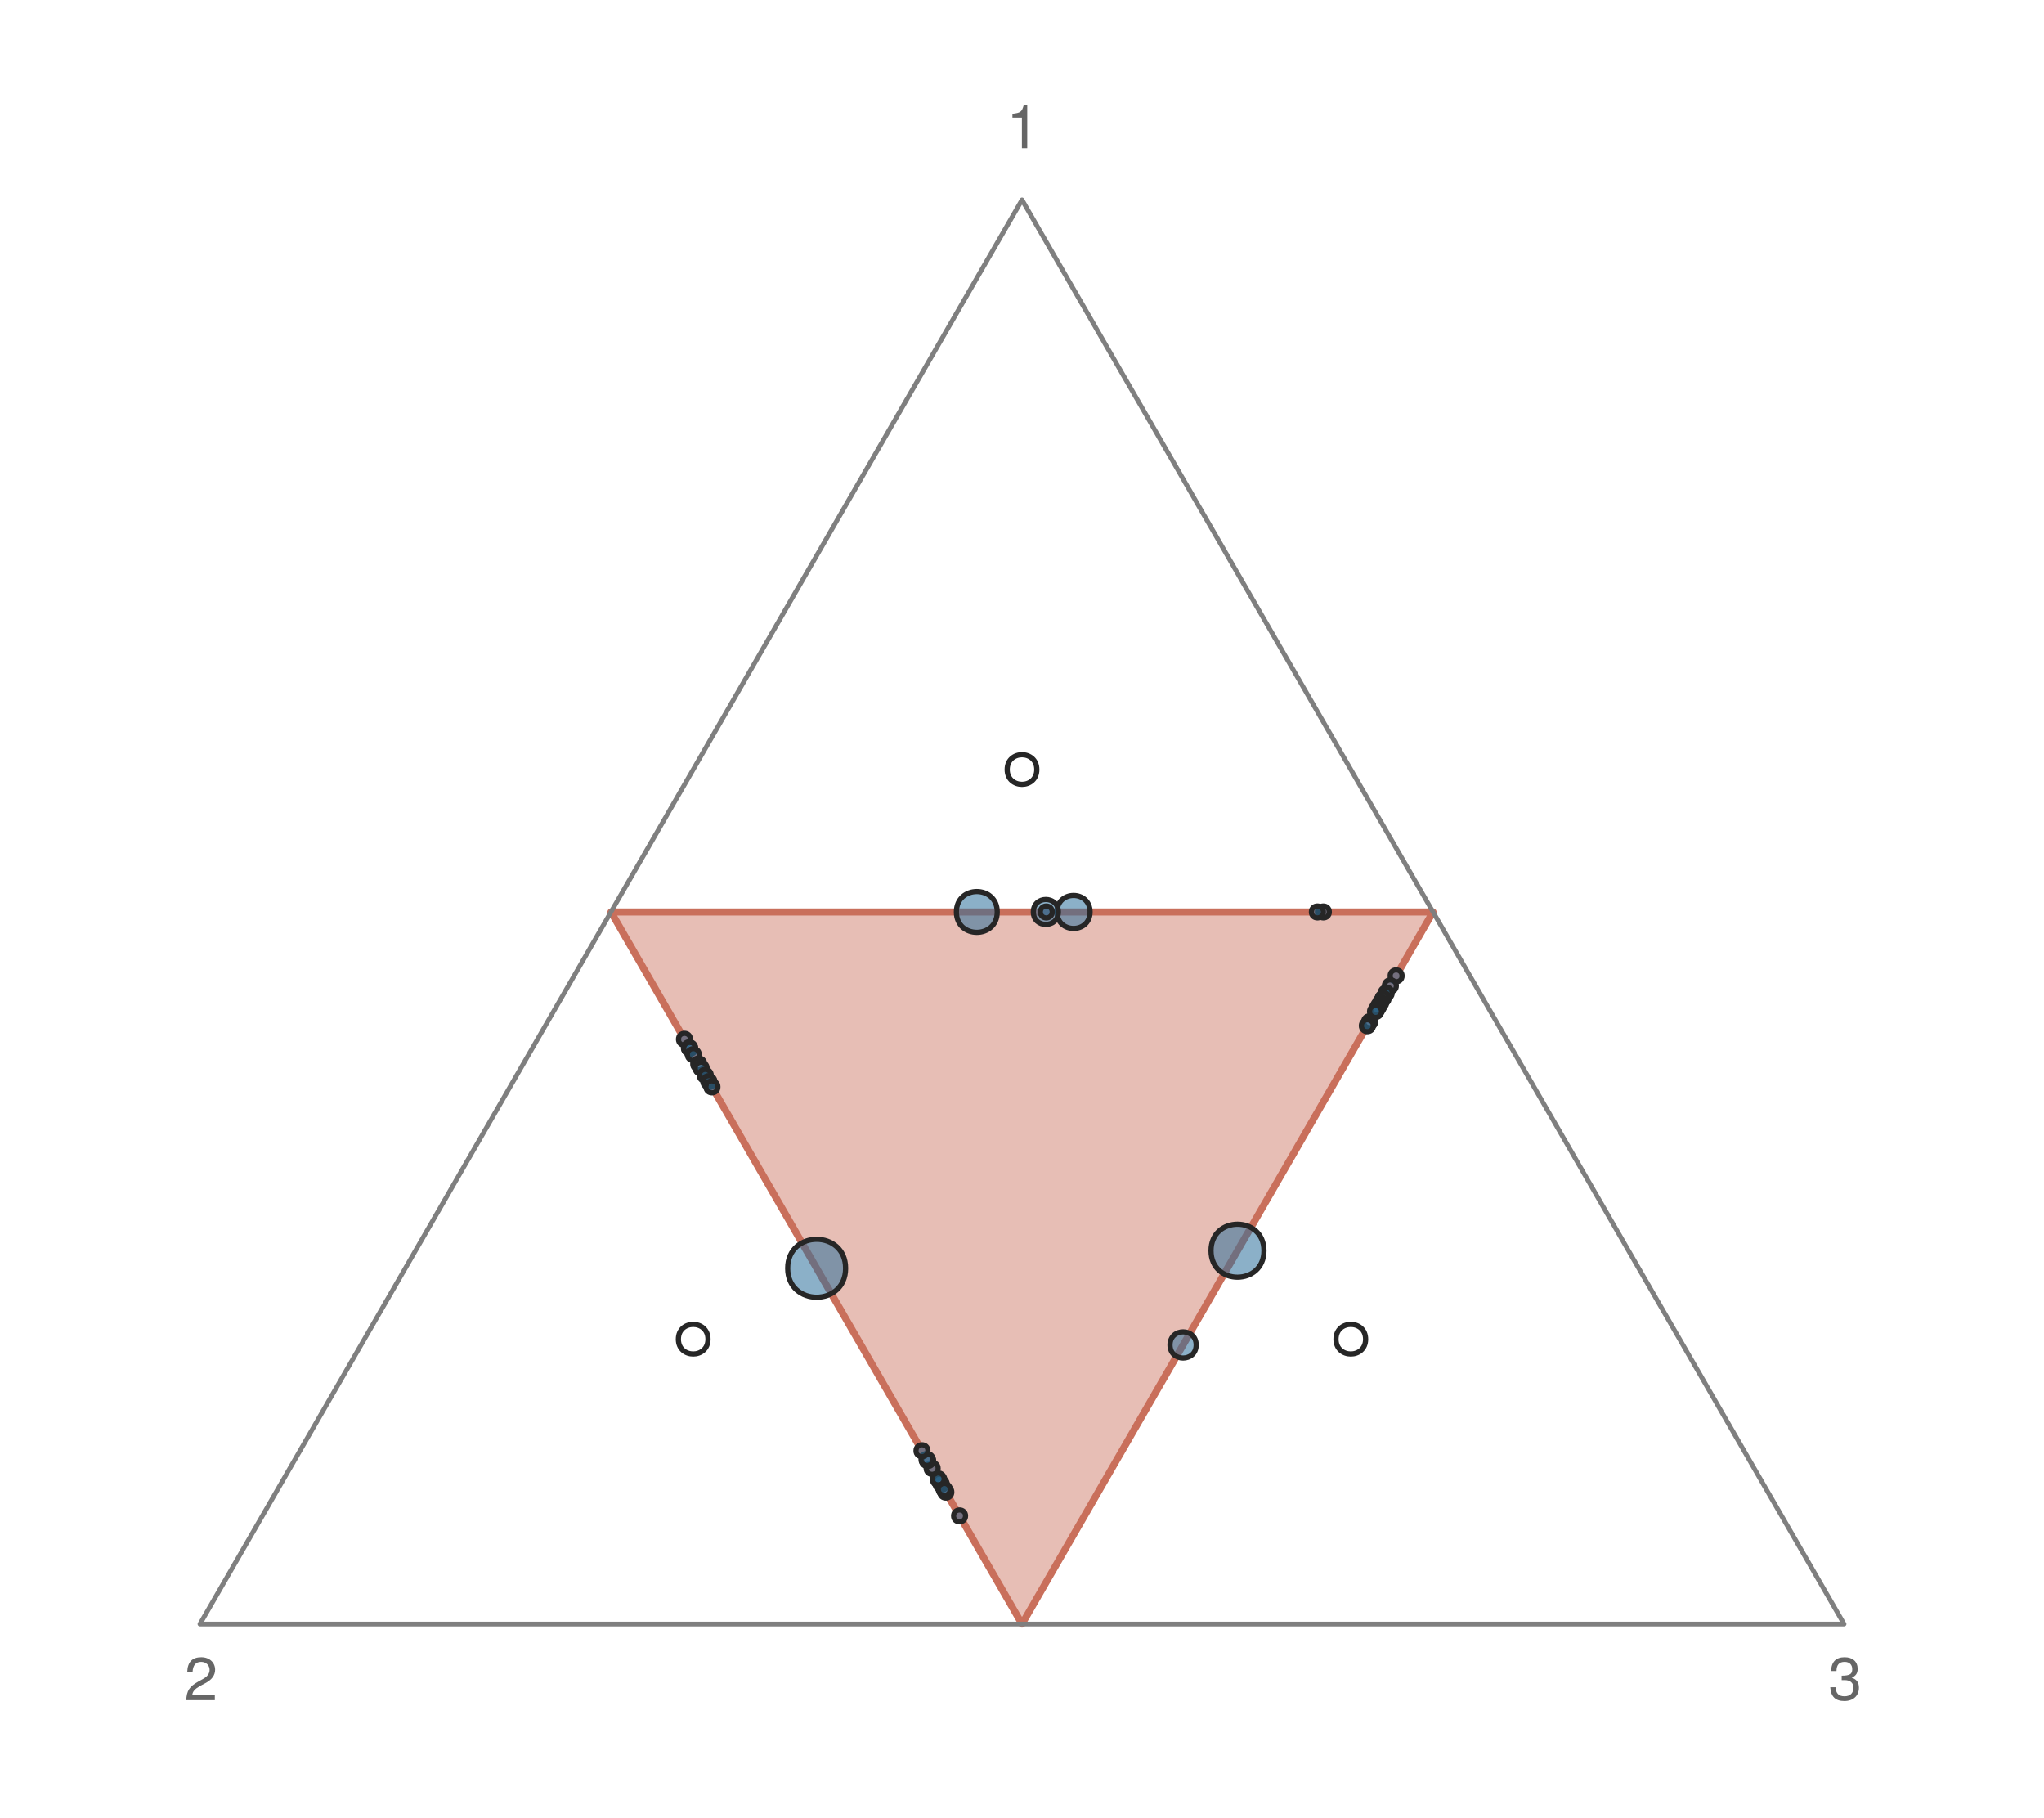
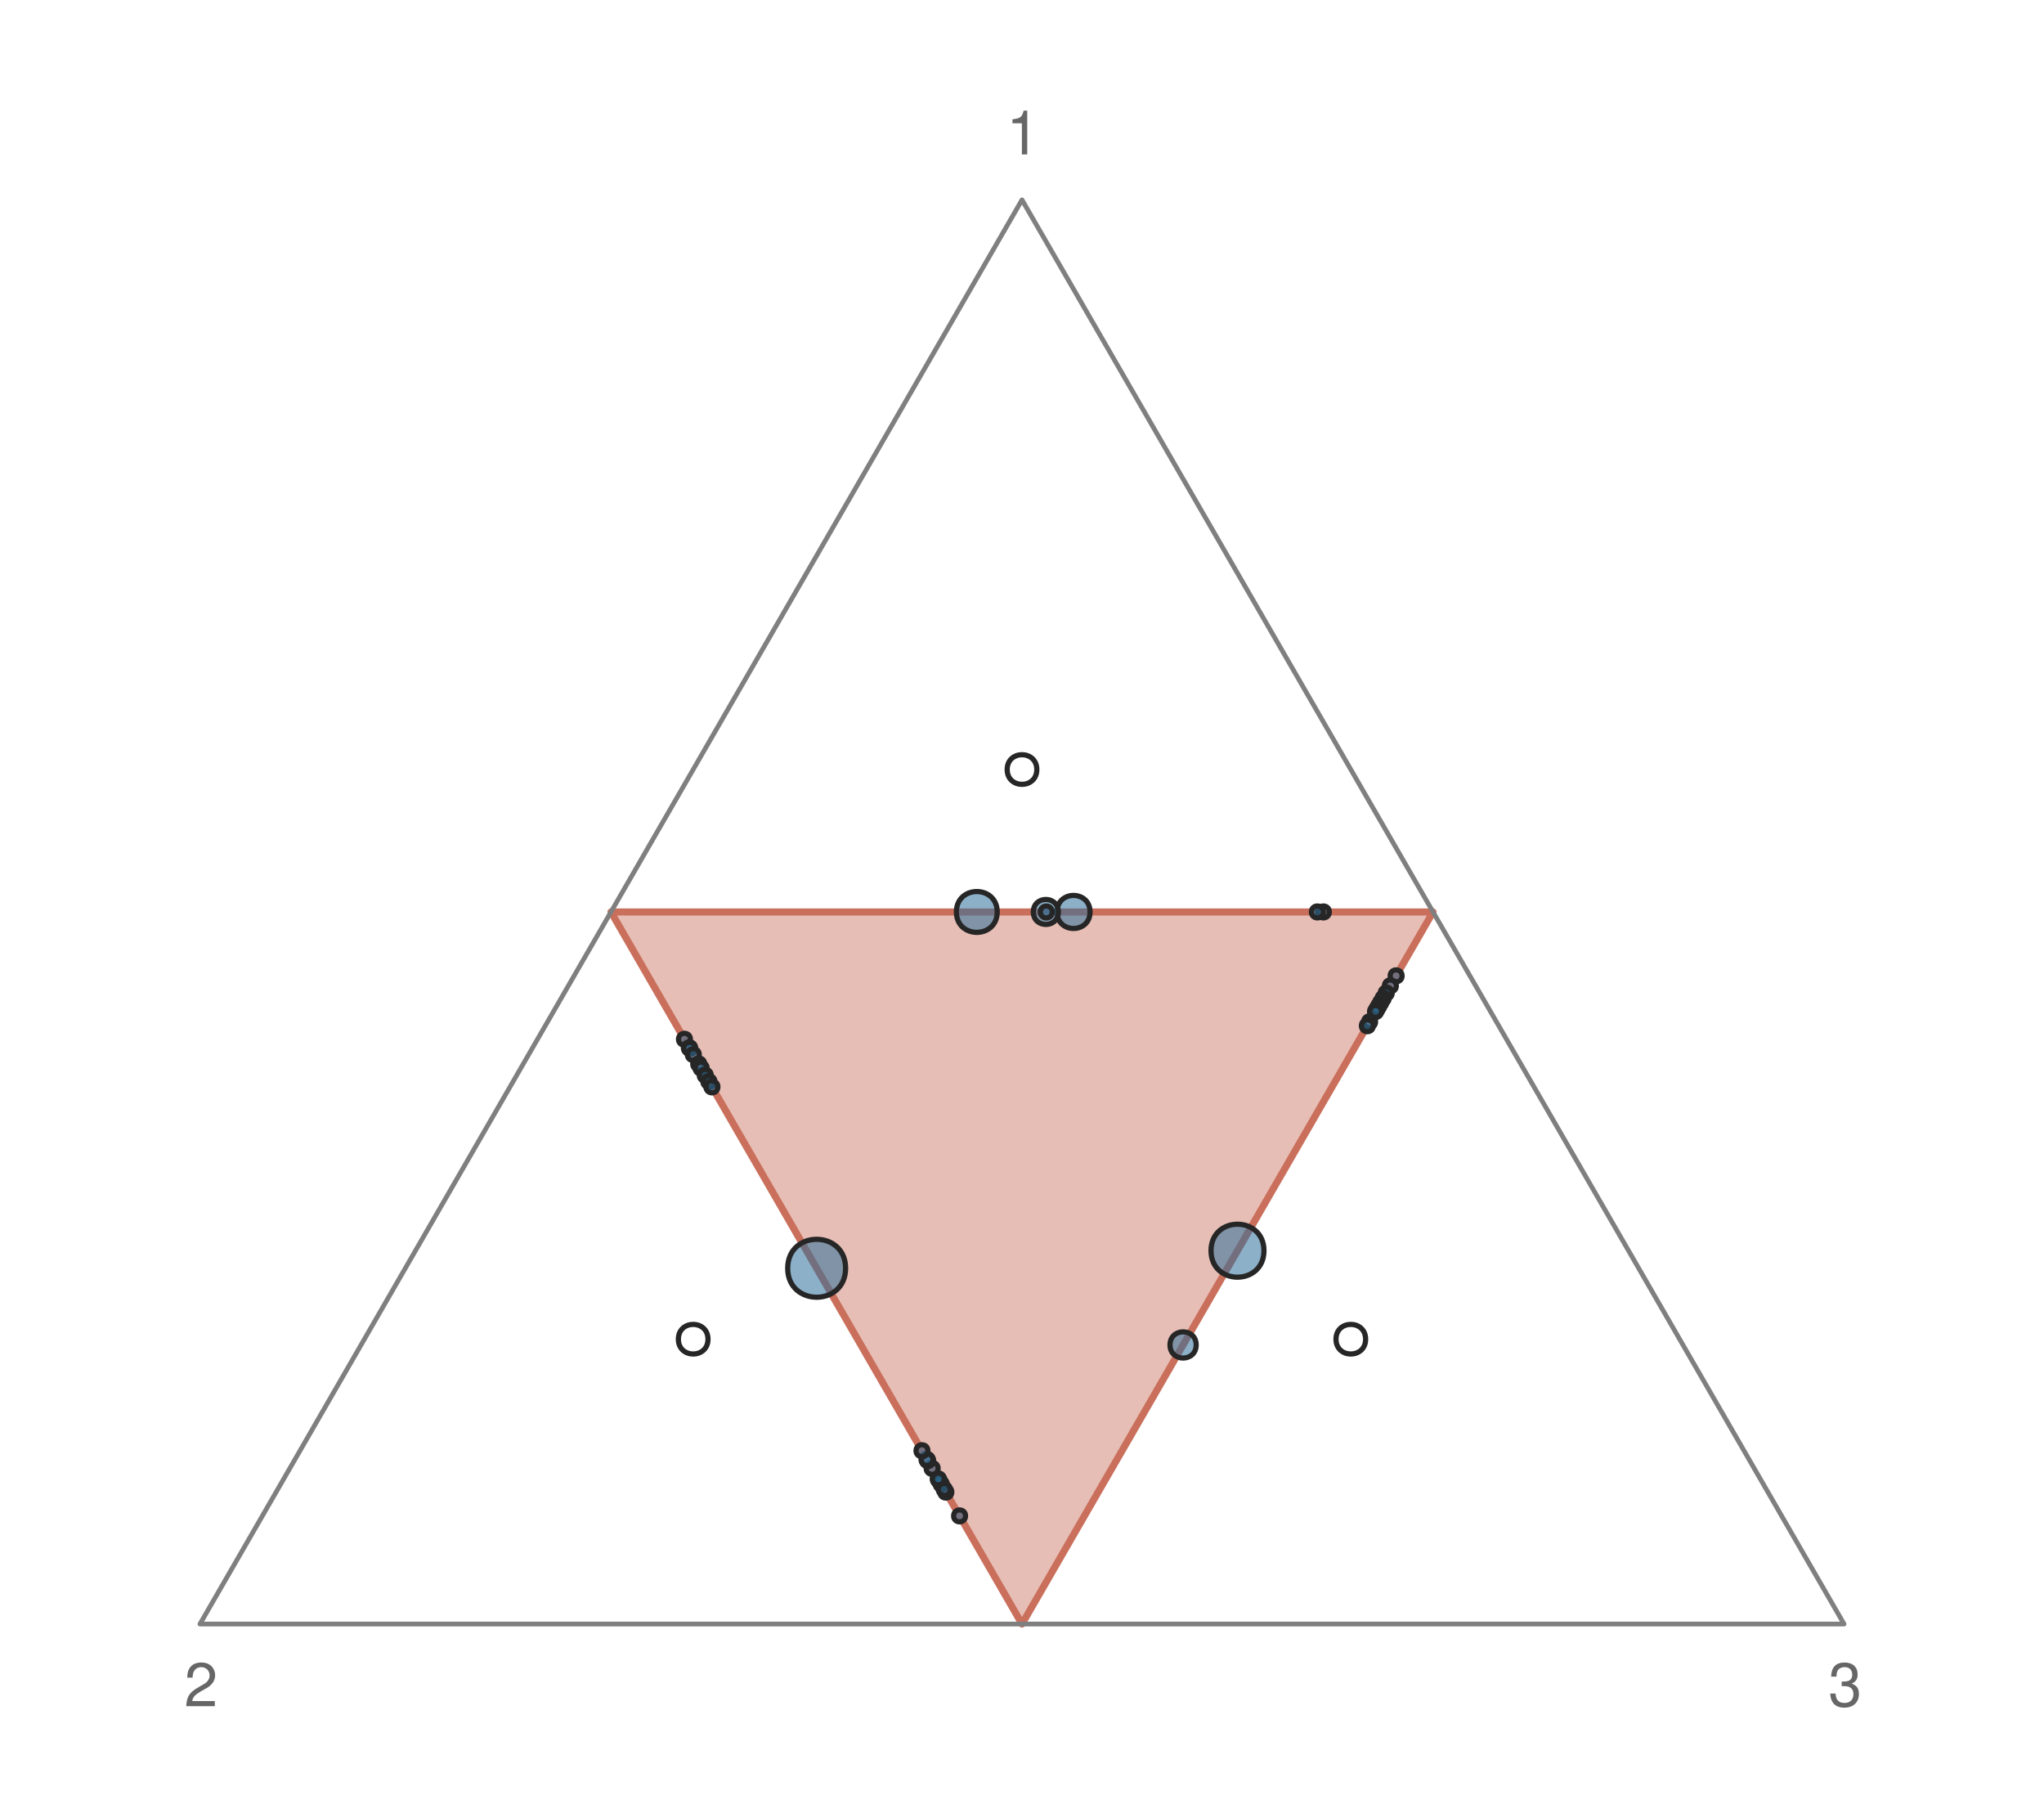
- <svg xmlns="http://www.w3.org/2000/svg" xmlns:xlink="http://www.w3.org/1999/xlink" width="324pt" height="288pt" viewBox="0 0 324 288" version="1.1">
+ <svg xmlns="http://www.w3.org/2000/svg" xmlns:xlink="http://www.w3.org/1999/xlink" width="324" height="288" viewBox="0 0 324 288">
  <defs>
    <g>
-       <symbol overflow="visible" id="glyph0-0">
-         <path style="stroke:none;" d="" />
-       </symbol>
-       <symbol overflow="visible" id="glyph0-1">
-         <path style="stroke:none;" d="M 3.328 0 L 3.328 -6.797 L 2.766 -6.797 C 2.469 -5.75 2.281 -5.609 0.984 -5.453 L 0.984 -4.844 L 2.484 -4.844 L 2.484 0 Z M 3.328 0 " />
-       </symbol>
-       <symbol overflow="visible" id="glyph0-2">
-         <path style="stroke:none;" d="M 4.906 -4.812 C 4.906 -5.953 4.016 -6.797 2.719 -6.797 C 1.328 -6.797 0.531 -6.094 0.484 -4.438 L 1.328 -4.438 C 1.391 -5.578 1.859 -6.062 2.703 -6.062 C 3.469 -6.062 4.031 -5.516 4.031 -4.781 C 4.031 -4.25 3.719 -3.797 3.125 -3.438 L 2.234 -2.938 C 0.812 -2.141 0.406 -1.5 0.328 0 L 4.859 0 L 4.859 -0.828 L 1.281 -0.828 C 1.359 -1.391 1.672 -1.75 2.5 -2.234 L 3.469 -2.75 C 4.406 -3.266 4.906 -3.969 4.906 -4.812 Z M 4.906 -4.812 " />
-       </symbol>
-       <symbol overflow="visible" id="glyph0-3">
-         <path style="stroke:none;" d="M 4.859 -1.969 C 4.859 -2.797 4.516 -3.281 3.703 -3.562 C 4.344 -3.812 4.656 -4.25 4.656 -4.938 C 4.656 -6.109 3.875 -6.797 2.578 -6.797 C 1.203 -6.797 0.484 -6.047 0.453 -4.609 L 1.297 -4.609 C 1.312 -5.609 1.734 -6.062 2.594 -6.062 C 3.344 -6.062 3.797 -5.625 3.797 -4.906 C 3.797 -4.172 3.469 -3.875 2.125 -3.875 L 2.125 -3.172 L 2.578 -3.172 C 3.516 -3.172 3.984 -2.719 3.984 -1.969 C 3.984 -1.109 3.469 -0.609 2.578 -0.609 C 1.656 -0.609 1.203 -1.062 1.156 -2.047 L 0.312 -2.047 C 0.406 -0.531 1.156 0.141 2.547 0.141 C 3.953 0.141 4.859 -0.688 4.859 -1.969 Z M 4.859 -1.969 " />
-       </symbol>
+       <g id="glyph-0-0">
+         <path d="M 2.484 -4.938 L 2.484 0 L 3.328 0 L 3.328 -6.938 L 2.766 -6.938 C 2.469 -5.875 2.281 -5.734 0.984 -5.562 L 0.984 -4.938 Z M 2.484 -4.938 " />
+       </g>
+       <g id="glyph-0-1">
+         <path d="M 4.859 -0.828 L 1.281 -0.828 C 1.359 -1.406 1.672 -1.781 2.5 -2.281 L 3.469 -2.828 C 4.406 -3.344 4.906 -4.062 4.906 -4.906 C 4.906 -5.484 4.672 -6.031 4.266 -6.406 C 3.859 -6.766 3.375 -6.938 2.719 -6.938 C 1.859 -6.938 1.219 -6.625 0.844 -6.031 C 0.609 -5.672 0.5 -5.234 0.484 -4.531 L 1.328 -4.531 C 1.359 -5.016 1.406 -5.281 1.531 -5.516 C 1.75 -5.938 2.188 -6.203 2.703 -6.203 C 3.469 -6.203 4.031 -5.641 4.031 -4.891 C 4.031 -4.344 3.719 -3.859 3.125 -3.516 L 2.234 -3 C 0.812 -2.172 0.406 -1.531 0.328 -0.016 L 4.859 -0.016 Z M 4.859 -0.828 " />
+       </g>
+       <g id="glyph-0-2">
+         <path d="M 2.125 -3.188 L 2.578 -3.188 C 3.5 -3.188 3.984 -2.766 3.984 -1.922 C 3.984 -1.062 3.469 -0.531 2.594 -0.531 C 1.656 -0.531 1.203 -1 1.156 -2.016 L 0.312 -2.016 C 0.344 -1.453 0.438 -1.094 0.609 -0.781 C 0.953 -0.109 1.625 0.219 2.547 0.219 C 3.953 0.219 4.859 -0.625 4.859 -1.938 C 4.859 -2.828 4.516 -3.297 3.703 -3.594 C 4.344 -3.844 4.656 -4.328 4.656 -5.031 C 4.656 -6.219 3.875 -6.938 2.578 -6.938 C 1.203 -6.938 0.484 -6.172 0.453 -4.703 L 1.297 -4.703 C 1.312 -5.125 1.344 -5.359 1.453 -5.578 C 1.641 -5.969 2.062 -6.203 2.594 -6.203 C 3.344 -6.203 3.797 -5.75 3.797 -5 C 3.797 -4.516 3.609 -4.219 3.25 -4.047 C 3.016 -3.953 2.703 -3.922 2.125 -3.906 Z M 2.125 -3.188 " />
+       </g>
    </g>
  </defs>
-   <g id="surface111">
-     <rect x="0" y="0" width="324" height="288" style="fill:rgb(100%,100%,100%);fill-opacity:1;stroke:none;" />
-     <path style="fill-rule:nonzero;fill:rgb(78.824%,43.529%,35.686%);fill-opacity:0.451;stroke-width:1.125;stroke-linecap:round;stroke-linejoin:round;stroke:rgb(78.824%,43.529%,35.686%);stroke-opacity:1;stroke-miterlimit:10;" d="M 96.848 144.52 L 227.152 144.52 L 162 257.363 Z M 96.848 144.52 " />
-     <path style="fill:none;stroke-width:0.75;stroke-linecap:round;stroke-linejoin:round;stroke:rgb(49.804%,49.804%,49.804%);stroke-opacity:1;stroke-miterlimit:10;" d="M 162 31.672 L 31.695 257.363 L 292.305 257.363 Z M 162 31.672 " />
-     <g style="fill:rgb(40%,40%,40%);fill-opacity:1;">
-       <use xlink:href="#glyph0-1" x="159.5" y="23.492" />
-     </g>
-     <g style="fill:rgb(40%,40%,40%);fill-opacity:1;">
-       <use xlink:href="#glyph0-2" x="29.195" y="269.418" />
-     </g>
-     <g style="fill:rgb(40%,40%,40%);fill-opacity:1;">
-       <use xlink:href="#glyph0-3" x="289.805" y="269.418" />
-     </g>
-     <path style="fill-rule:nonzero;fill:rgb(17.255%,43.529%,60.784%);fill-opacity:0.549;stroke-width:0.825;stroke-linecap:round;stroke-linejoin:round;stroke:rgb(14.902%,14.902%,14.902%);stroke-opacity:1;stroke-miterlimit:10;" d="M 200.355 198.199 C 200.355 203.797 191.961 203.797 191.961 198.199 C 191.961 192.602 200.355 192.602 200.355 198.199 " />
-     <path style="fill-rule:nonzero;fill:rgb(17.255%,43.529%,60.784%);fill-opacity:0.549;stroke-width:0.825;stroke-linecap:round;stroke-linejoin:round;stroke:rgb(14.902%,14.902%,14.902%);stroke-opacity:1;stroke-miterlimit:10;" d="M 189.609 213.137 C 189.609 215.902 185.461 215.902 185.461 213.137 C 185.461 210.371 189.609 210.371 189.609 213.137 " />
-     <path style="fill-rule:nonzero;fill:rgb(17.255%,43.529%,60.784%);fill-opacity:0.549;stroke-width:0.825;stroke-linecap:round;stroke-linejoin:round;stroke:rgb(14.902%,14.902%,14.902%);stroke-opacity:1;stroke-miterlimit:10;" d="M 134.039 200.984 C 134.039 207.105 124.859 207.105 124.859 200.984 C 124.859 194.863 134.039 194.863 134.039 200.984 " />
-     <path style="fill-rule:nonzero;fill:rgb(17.255%,43.529%,60.784%);fill-opacity:0.549;stroke-width:0.825;stroke-linecap:round;stroke-linejoin:round;stroke:rgb(14.902%,14.902%,14.902%);stroke-opacity:1;stroke-miterlimit:10;" d="M 158.074 144.52 C 158.074 148.832 151.602 148.832 151.602 144.52 C 151.602 140.203 158.074 140.203 158.074 144.52 " />
-     <path style="fill-rule:nonzero;fill:rgb(17.255%,43.529%,60.784%);fill-opacity:0.549;stroke-width:0.825;stroke-linecap:round;stroke-linejoin:round;stroke:rgb(14.902%,14.902%,14.902%);stroke-opacity:1;stroke-miterlimit:10;" d="M 172.789 144.52 C 172.789 148.008 167.555 148.008 167.555 144.52 C 167.555 141.027 172.789 141.027 172.789 144.52 " />
-     <path style="fill-rule:nonzero;fill:rgb(17.255%,43.529%,60.784%);fill-opacity:0.549;stroke-width:0.825;stroke-linecap:round;stroke-linejoin:round;stroke:rgb(14.902%,14.902%,14.902%);stroke-opacity:1;stroke-miterlimit:10;" d="M 167.762 144.52 C 167.762 147.16 163.797 147.16 163.797 144.52 C 163.797 141.875 167.762 141.875 167.762 144.52 " />
-     <path style="fill-rule:nonzero;fill:rgb(17.255%,43.529%,60.784%);fill-opacity:0.549;stroke-width:0.825;stroke-linecap:round;stroke-linejoin:round;stroke:rgb(14.902%,14.902%,14.902%);stroke-opacity:1;stroke-miterlimit:10;" d="M 166.797 144.52 C 166.797 145.777 164.906 145.777 164.906 144.52 C 164.906 143.258 166.797 143.258 166.797 144.52 " />
-     <path style="fill-rule:nonzero;fill:rgb(17.255%,43.529%,60.784%);fill-opacity:0.549;stroke-width:0.825;stroke-linecap:round;stroke-linejoin:round;stroke:rgb(14.902%,14.902%,14.902%);stroke-opacity:1;stroke-miterlimit:10;" d="M 109.441 164.691 C 109.441 165.953 107.551 165.953 107.551 164.691 C 107.551 163.434 109.441 163.434 109.441 164.691 " />
-     <path style="fill-rule:nonzero;fill:rgb(17.255%,43.529%,60.784%);fill-opacity:0.549;stroke-width:0.825;stroke-linecap:round;stroke-linejoin:round;stroke:rgb(14.902%,14.902%,14.902%);stroke-opacity:1;stroke-miterlimit:10;" d="M 110.219 166.035 C 110.219 167.297 108.328 167.297 108.328 166.035 C 108.328 164.777 110.219 164.777 110.219 166.035 " />
-     <path style="fill-rule:nonzero;fill:rgb(17.255%,43.529%,60.784%);fill-opacity:0.549;stroke-width:0.825;stroke-linecap:round;stroke-linejoin:round;stroke:rgb(14.902%,14.902%,14.902%);stroke-opacity:1;stroke-miterlimit:10;" d="M 150.871 236.453 C 150.871 237.715 148.984 237.715 148.984 236.453 C 148.984 235.195 150.871 235.195 150.871 236.453 " />
-     <path style="fill-rule:nonzero;fill:rgb(17.255%,43.529%,60.784%);fill-opacity:0.549;stroke-width:0.825;stroke-linecap:round;stroke-linejoin:round;stroke:rgb(14.902%,14.902%,14.902%);stroke-opacity:1;stroke-miterlimit:10;" d="M 110.273 166.137 C 110.273 167.395 108.383 167.395 108.383 166.137 C 108.383 164.875 110.273 164.875 110.273 166.137 " />
-     <path style="fill-rule:nonzero;fill:rgb(17.255%,43.529%,60.784%);fill-opacity:0.549;stroke-width:0.825;stroke-linecap:round;stroke-linejoin:round;stroke:rgb(14.902%,14.902%,14.902%);stroke-opacity:1;stroke-miterlimit:10;" d="M 153.051 240.223 C 153.051 241.484 151.16 241.484 151.16 240.223 C 151.16 238.965 153.051 238.965 153.051 240.223 " />
-     <path style="fill-rule:nonzero;fill:rgb(17.255%,43.529%,60.784%);fill-opacity:0.549;stroke-width:0.825;stroke-linecap:round;stroke-linejoin:round;stroke:rgb(14.902%,14.902%,14.902%);stroke-opacity:1;stroke-miterlimit:10;" d="M 150.148 235.199 C 150.148 236.461 148.258 236.461 148.258 235.199 C 148.258 233.941 150.148 233.941 150.148 235.199 " />
-     <path style="fill-rule:nonzero;fill:rgb(17.255%,43.529%,60.784%);fill-opacity:0.549;stroke-width:0.825;stroke-linecap:round;stroke-linejoin:round;stroke:rgb(14.902%,14.902%,14.902%);stroke-opacity:1;stroke-miterlimit:10;" d="M 110.844 167.125 C 110.844 168.383 108.957 168.383 108.957 167.125 C 108.957 165.863 110.844 165.863 110.844 167.125 " />
-     <path style="fill-rule:nonzero;fill:rgb(17.255%,43.529%,60.784%);fill-opacity:0.549;stroke-width:0.825;stroke-linecap:round;stroke-linejoin:round;stroke:rgb(14.902%,14.902%,14.902%);stroke-opacity:1;stroke-miterlimit:10;" d="M 149.789 234.578 C 149.789 235.836 147.898 235.836 147.898 234.578 C 147.898 233.316 149.789 233.316 149.789 234.578 " />
-     <path style="fill-rule:nonzero;fill:rgb(17.255%,43.529%,60.784%);fill-opacity:0.549;stroke-width:0.825;stroke-linecap:round;stroke-linejoin:round;stroke:rgb(14.902%,14.902%,14.902%);stroke-opacity:1;stroke-miterlimit:10;" d="M 111.699 168.605 C 111.699 169.867 109.812 169.867 109.812 168.605 C 109.812 167.348 111.699 167.348 111.699 168.605 " />
-     <path style="fill-rule:nonzero;fill:rgb(17.255%,43.529%,60.784%);fill-opacity:0.549;stroke-width:0.825;stroke-linecap:round;stroke-linejoin:round;stroke:rgb(14.902%,14.902%,14.902%);stroke-opacity:1;stroke-miterlimit:10;" d="M 222.25 154.645 C 222.25 155.902 220.359 155.902 220.359 154.645 C 220.359 153.383 222.25 153.383 222.25 154.645 " />
-     <path style="fill-rule:nonzero;fill:rgb(17.255%,43.529%,60.784%);fill-opacity:0.549;stroke-width:0.825;stroke-linecap:round;stroke-linejoin:round;stroke:rgb(14.902%,14.902%,14.902%);stroke-opacity:1;stroke-miterlimit:10;" d="M 150.621 236.02 C 150.621 237.281 148.73 237.281 148.73 236.02 C 148.73 234.758 150.621 234.758 150.621 236.02 " />
-     <path style="fill-rule:nonzero;fill:rgb(17.255%,43.529%,60.784%);fill-opacity:0.549;stroke-width:0.825;stroke-linecap:round;stroke-linejoin:round;stroke:rgb(14.902%,14.902%,14.902%);stroke-opacity:1;stroke-miterlimit:10;" d="M 221.336 156.227 C 221.336 157.488 219.445 157.488 219.445 156.227 C 219.445 154.965 221.336 154.965 221.336 156.227 " />
-     <path style="fill-rule:nonzero;fill:rgb(17.255%,43.529%,60.784%);fill-opacity:0.549;stroke-width:0.825;stroke-linecap:round;stroke-linejoin:round;stroke:rgb(14.902%,14.902%,14.902%);stroke-opacity:1;stroke-miterlimit:10;" d="M 112.09 169.281 C 112.09 170.539 110.199 170.539 110.199 169.281 C 110.199 168.02 112.09 168.02 112.09 169.281 " />
-     <path style="fill-rule:nonzero;fill:rgb(17.255%,43.529%,60.784%);fill-opacity:0.549;stroke-width:0.825;stroke-linecap:round;stroke-linejoin:round;stroke:rgb(14.902%,14.902%,14.902%);stroke-opacity:1;stroke-miterlimit:10;" d="M 220.68 157.363 C 220.68 158.625 218.789 158.625 218.789 157.363 C 218.789 156.105 220.68 156.105 220.68 157.363 " />
-     <path style="fill-rule:nonzero;fill:rgb(17.255%,43.529%,60.784%);fill-opacity:0.549;stroke-width:0.825;stroke-linecap:round;stroke-linejoin:round;stroke:rgb(14.902%,14.902%,14.902%);stroke-opacity:1;stroke-miterlimit:10;" d="M 149.664 234.359 C 149.664 235.621 147.773 235.621 147.773 234.359 C 147.773 233.102 149.664 233.102 149.664 234.359 " />
-     <path style="fill-rule:nonzero;fill:rgb(17.255%,43.529%,60.784%);fill-opacity:0.549;stroke-width:0.825;stroke-linecap:round;stroke-linejoin:round;stroke:rgb(14.902%,14.902%,14.902%);stroke-opacity:1;stroke-miterlimit:10;" d="M 220.191 158.211 C 220.191 159.469 218.301 159.469 218.301 158.211 C 218.301 156.949 220.191 156.949 220.191 158.211 " />
-     <path style="fill-rule:nonzero;fill:rgb(17.255%,43.529%,60.784%);fill-opacity:0.549;stroke-width:0.825;stroke-linecap:round;stroke-linejoin:round;stroke:rgb(14.902%,14.902%,14.902%);stroke-opacity:1;stroke-miterlimit:10;" d="M 112.738 170.402 C 112.738 171.66 110.848 171.66 110.848 170.402 C 110.848 169.141 112.738 169.141 112.738 170.402 " />
-     <path style="fill-rule:nonzero;fill:rgb(17.255%,43.529%,60.784%);fill-opacity:0.549;stroke-width:0.825;stroke-linecap:round;stroke-linejoin:round;stroke:rgb(14.902%,14.902%,14.902%);stroke-opacity:1;stroke-miterlimit:10;" d="M 219.809 158.871 C 219.809 160.133 217.918 160.133 217.918 158.871 C 217.918 157.613 219.809 157.613 219.809 158.871 " />
-     <path style="fill-rule:nonzero;fill:rgb(17.255%,43.529%,60.784%);fill-opacity:0.549;stroke-width:0.825;stroke-linecap:round;stroke-linejoin:round;stroke:rgb(14.902%,14.902%,14.902%);stroke-opacity:1;stroke-miterlimit:10;" d="M 148.703 232.695 C 148.703 233.957 146.812 233.957 146.812 232.695 C 146.812 231.438 148.703 231.438 148.703 232.695 " />
-     <path style="fill-rule:nonzero;fill:rgb(17.255%,43.529%,60.784%);fill-opacity:0.549;stroke-width:0.825;stroke-linecap:round;stroke-linejoin:round;stroke:rgb(14.902%,14.902%,14.902%);stroke-opacity:1;stroke-miterlimit:10;" d="M 219.488 159.43 C 219.488 160.691 217.598 160.691 217.598 159.43 C 217.598 158.168 219.488 158.168 219.488 159.43 " />
-     <path style="fill-rule:nonzero;fill:rgb(17.255%,43.529%,60.784%);fill-opacity:0.549;stroke-width:0.825;stroke-linecap:round;stroke-linejoin:round;stroke:rgb(14.902%,14.902%,14.902%);stroke-opacity:1;stroke-miterlimit:10;" d="M 113.316 171.402 C 113.316 172.664 111.426 172.664 111.426 171.402 C 111.426 170.145 113.316 170.145 113.316 171.402 " />
-     <path style="fill-rule:nonzero;fill:rgb(17.255%,43.529%,60.784%);fill-opacity:0.549;stroke-width:0.825;stroke-linecap:round;stroke-linejoin:round;stroke:rgb(14.902%,14.902%,14.902%);stroke-opacity:1;stroke-miterlimit:10;" d="M 219.223 159.887 C 219.223 161.145 217.336 161.145 217.336 159.887 C 217.336 158.625 219.223 158.625 219.223 159.887 " />
-     <path style="fill-rule:nonzero;fill:rgb(17.255%,43.529%,60.784%);fill-opacity:0.549;stroke-width:0.825;stroke-linecap:round;stroke-linejoin:round;stroke:rgb(14.902%,14.902%,14.902%);stroke-opacity:1;stroke-miterlimit:10;" d="M 147.992 231.461 C 147.992 232.723 146.102 232.723 146.102 231.461 C 146.102 230.203 147.992 230.203 147.992 231.461 " />
-     <path style="fill-rule:nonzero;fill:rgb(17.255%,43.529%,60.784%);fill-opacity:0.549;stroke-width:0.825;stroke-linecap:round;stroke-linejoin:round;stroke:rgb(14.902%,14.902%,14.902%);stroke-opacity:1;stroke-miterlimit:10;" d="M 218.984 160.305 C 218.984 161.562 217.094 161.562 217.094 160.305 C 217.094 159.043 218.984 159.043 218.984 160.305 " />
-     <path style="fill-rule:nonzero;fill:rgb(17.255%,43.529%,60.784%);fill-opacity:0.549;stroke-width:0.825;stroke-linecap:round;stroke-linejoin:round;stroke:rgb(14.902%,14.902%,14.902%);stroke-opacity:1;stroke-miterlimit:10;" d="M 113.797 172.238 C 113.797 173.496 111.906 173.496 111.906 172.238 C 111.906 170.977 113.797 170.977 113.797 172.238 " />
-     <path style="fill-rule:nonzero;fill:rgb(17.255%,43.529%,60.784%);fill-opacity:0.549;stroke-width:0.825;stroke-linecap:round;stroke-linejoin:round;stroke:rgb(14.902%,14.902%,14.902%);stroke-opacity:1;stroke-miterlimit:10;" d="M 210.715 144.52 C 210.715 145.777 208.824 145.777 208.824 144.52 C 208.824 143.258 210.715 143.258 210.715 144.52 " />
-     <path style="fill-rule:nonzero;fill:rgb(17.255%,43.529%,60.784%);fill-opacity:0.549;stroke-width:0.825;stroke-linecap:round;stroke-linejoin:round;stroke:rgb(14.902%,14.902%,14.902%);stroke-opacity:1;stroke-miterlimit:10;" d="M 218.047 161.922 C 218.047 163.184 216.156 163.184 216.156 161.922 C 216.156 160.664 218.047 160.664 218.047 161.922 " />
-     <path style="fill-rule:nonzero;fill:rgb(17.255%,43.529%,60.784%);fill-opacity:0.549;stroke-width:0.825;stroke-linecap:round;stroke-linejoin:round;stroke:rgb(14.902%,14.902%,14.902%);stroke-opacity:1;stroke-miterlimit:10;" d="M 147.883 231.277 C 147.883 232.539 145.996 232.539 145.996 231.277 C 145.996 230.02 147.883 230.02 147.883 231.277 " />
-     <path style="fill-rule:nonzero;fill:rgb(17.255%,43.529%,60.784%);fill-opacity:0.549;stroke-width:0.825;stroke-linecap:round;stroke-linejoin:round;stroke:rgb(14.902%,14.902%,14.902%);stroke-opacity:1;stroke-miterlimit:10;" d="M 209.766 144.52 C 209.766 145.777 207.875 145.777 207.875 144.52 C 207.875 143.258 209.766 143.258 209.766 144.52 " />
-     <path style="fill-rule:nonzero;fill:rgb(17.255%,43.529%,60.784%);fill-opacity:0.549;stroke-width:0.825;stroke-linecap:round;stroke-linejoin:round;stroke:rgb(14.902%,14.902%,14.902%);stroke-opacity:1;stroke-miterlimit:10;" d="M 217.688 162.547 C 217.688 163.809 215.797 163.809 215.797 162.547 C 215.797 161.289 217.688 161.289 217.688 162.547 " />
-     <path style="fill-rule:nonzero;fill:rgb(17.255%,43.529%,60.784%);fill-opacity:0.549;stroke-width:0.825;stroke-linecap:round;stroke-linejoin:round;stroke:rgb(14.902%,14.902%,14.902%);stroke-opacity:1;stroke-miterlimit:10;" d="M 147.086 229.898 C 147.086 231.156 145.199 231.156 145.199 229.898 C 145.199 228.637 147.086 228.637 147.086 229.898 " />
-     <path style="fill-rule:nonzero;fill:rgb(100%,100%,100%);fill-opacity:0.549;stroke-width:0.825;stroke-linecap:round;stroke-linejoin:round;stroke:rgb(14.902%,14.902%,14.902%);stroke-opacity:1;stroke-miterlimit:10;" d="M 164.348 121.949 C 164.348 125.082 159.652 125.082 159.652 121.949 C 159.652 118.816 164.348 118.816 164.348 121.949 " />
-     <path style="fill-rule:nonzero;fill:rgb(100%,100%,100%);fill-opacity:0.549;stroke-width:0.825;stroke-linecap:round;stroke-linejoin:round;stroke:rgb(14.902%,14.902%,14.902%);stroke-opacity:1;stroke-miterlimit:10;" d="M 112.227 212.227 C 112.227 215.355 107.531 215.355 107.531 212.227 C 107.531 209.094 112.227 209.094 112.227 212.227 " />
-     <path style="fill-rule:nonzero;fill:rgb(100%,100%,100%);fill-opacity:0.549;stroke-width:0.825;stroke-linecap:round;stroke-linejoin:round;stroke:rgb(14.902%,14.902%,14.902%);stroke-opacity:1;stroke-miterlimit:10;" d="M 216.469 212.227 C 216.469 215.355 211.773 215.355 211.773 212.227 C 211.773 209.094 216.469 209.094 216.469 212.227 " />
+   <rect x="-32.4" y="-28.8" width="388.8" height="345.6" fill="rgb(100%, 100%, 100%)" fill-opacity="1" />
+   <path fill-rule="nonzero" fill="rgb(78.824%, 43.529%, 35.686%)" fill-opacity="0.451" stroke-width="1.125" stroke-linecap="round" stroke-linejoin="round" stroke="rgb(78.824%, 43.529%, 35.686%)" stroke-opacity="1" stroke-miterlimit="10" d="M 96.848 144.52 L 227.152 144.52 L 162 257.363 Z M 96.848 144.52 " />
+   <path fill="none" stroke-width="0.75" stroke-linecap="round" stroke-linejoin="round" stroke="rgb(49.804%, 49.804%, 49.804%)" stroke-opacity="1" stroke-miterlimit="10" d="M 162 31.672 L 31.695 257.363 L 292.305 257.363 Z M 162 31.672 " />
+   <g fill="rgb(40%, 40%, 40%)" fill-opacity="1">
+     <use xlink:href="#glyph-0-0" x="159.5" y="24.47" />
  </g>
+   <g fill="rgb(40%, 40%, 40%)" fill-opacity="1">
+     <use xlink:href="#glyph-0-1" x="29.195" y="270.396" />
+   </g>
+   <g fill="rgb(40%, 40%, 40%)" fill-opacity="1">
+     <use xlink:href="#glyph-0-2" x="289.805" y="270.396" />
+   </g>
+   <path fill-rule="nonzero" fill="rgb(17.255%, 43.529%, 60.784%)" fill-opacity="0.549" stroke-width="0.825" stroke-linecap="round" stroke-linejoin="round" stroke="rgb(14.902%, 14.902%, 14.902%)" stroke-opacity="1" stroke-miterlimit="10" d="M 200.355 198.199 C 200.355 203.797 191.961 203.797 191.961 198.199 C 191.961 192.602 200.355 192.602 200.355 198.199 " />
+   <path fill-rule="nonzero" fill="rgb(17.255%, 43.529%, 60.784%)" fill-opacity="0.549" stroke-width="0.825" stroke-linecap="round" stroke-linejoin="round" stroke="rgb(14.902%, 14.902%, 14.902%)" stroke-opacity="1" stroke-miterlimit="10" d="M 189.609 213.137 C 189.609 215.902 185.461 215.902 185.461 213.137 C 185.461 210.367 189.609 210.367 189.609 213.137 " />
+   <path fill-rule="nonzero" fill="rgb(17.255%, 43.529%, 60.784%)" fill-opacity="0.549" stroke-width="0.825" stroke-linecap="round" stroke-linejoin="round" stroke="rgb(14.902%, 14.902%, 14.902%)" stroke-opacity="1" stroke-miterlimit="10" d="M 134.039 200.984 C 134.039 207.105 124.859 207.105 124.859 200.984 C 124.859 194.863 134.039 194.863 134.039 200.984 " />
+   <path fill-rule="nonzero" fill="rgb(17.255%, 43.529%, 60.784%)" fill-opacity="0.549" stroke-width="0.825" stroke-linecap="round" stroke-linejoin="round" stroke="rgb(14.902%, 14.902%, 14.902%)" stroke-opacity="1" stroke-miterlimit="10" d="M 158.07 144.52 C 158.07 148.832 151.602 148.832 151.602 144.52 C 151.602 140.203 158.07 140.203 158.07 144.52 " />
+   <path fill-rule="nonzero" fill="rgb(17.255%, 43.529%, 60.784%)" fill-opacity="0.549" stroke-width="0.825" stroke-linecap="round" stroke-linejoin="round" stroke="rgb(14.902%, 14.902%, 14.902%)" stroke-opacity="1" stroke-miterlimit="10" d="M 172.785 144.52 C 172.785 148.008 167.551 148.008 167.551 144.52 C 167.551 141.027 172.785 141.027 172.785 144.52 " />
+   <path fill-rule="nonzero" fill="rgb(17.255%, 43.529%, 60.784%)" fill-opacity="0.549" stroke-width="0.825" stroke-linecap="round" stroke-linejoin="round" stroke="rgb(14.902%, 14.902%, 14.902%)" stroke-opacity="1" stroke-miterlimit="10" d="M 167.762 144.52 C 167.762 147.16 163.797 147.16 163.797 144.52 C 163.797 141.875 167.762 141.875 167.762 144.52 " />
+   <path fill-rule="nonzero" fill="rgb(17.255%, 43.529%, 60.784%)" fill-opacity="0.549" stroke-width="0.825" stroke-linecap="round" stroke-linejoin="round" stroke="rgb(14.902%, 14.902%, 14.902%)" stroke-opacity="1" stroke-miterlimit="10" d="M 166.797 144.52 C 166.797 145.777 164.906 145.777 164.906 144.52 C 164.906 143.258 166.797 143.258 166.797 144.52 " />
+   <path fill-rule="nonzero" fill="rgb(17.255%, 43.529%, 60.784%)" fill-opacity="0.549" stroke-width="0.825" stroke-linecap="round" stroke-linejoin="round" stroke="rgb(14.902%, 14.902%, 14.902%)" stroke-opacity="1" stroke-miterlimit="10" d="M 109.441 164.691 C 109.441 165.953 107.551 165.953 107.551 164.691 C 107.551 163.434 109.441 163.434 109.441 164.691 " />
+   <path fill-rule="nonzero" fill="rgb(17.255%, 43.529%, 60.784%)" fill-opacity="0.549" stroke-width="0.825" stroke-linecap="round" stroke-linejoin="round" stroke="rgb(14.902%, 14.902%, 14.902%)" stroke-opacity="1" stroke-miterlimit="10" d="M 110.219 166.035 C 110.219 167.297 108.328 167.297 108.328 166.035 C 108.328 164.777 110.219 164.777 110.219 166.035 " />
+   <path fill-rule="nonzero" fill="rgb(17.255%, 43.529%, 60.784%)" fill-opacity="0.549" stroke-width="0.825" stroke-linecap="round" stroke-linejoin="round" stroke="rgb(14.902%, 14.902%, 14.902%)" stroke-opacity="1" stroke-miterlimit="10" d="M 150.875 236.457 C 150.875 237.715 148.984 237.715 148.984 236.457 C 148.984 235.195 150.875 235.195 150.875 236.457 " />
+   <path fill-rule="nonzero" fill="rgb(17.255%, 43.529%, 60.784%)" fill-opacity="0.549" stroke-width="0.825" stroke-linecap="round" stroke-linejoin="round" stroke="rgb(14.902%, 14.902%, 14.902%)" stroke-opacity="1" stroke-miterlimit="10" d="M 110.273 166.133 C 110.273 167.395 108.383 167.395 108.383 166.133 C 108.383 164.875 110.273 164.875 110.273 166.133 " />
+   <path fill-rule="nonzero" fill="rgb(17.255%, 43.529%, 60.784%)" fill-opacity="0.549" stroke-width="0.825" stroke-linecap="round" stroke-linejoin="round" stroke="rgb(14.902%, 14.902%, 14.902%)" stroke-opacity="1" stroke-miterlimit="10" d="M 153.051 240.227 C 153.051 241.484 151.16 241.484 151.16 240.227 C 151.16 238.965 153.051 238.965 153.051 240.227 " />
+   <path fill-rule="nonzero" fill="rgb(17.255%, 43.529%, 60.784%)" fill-opacity="0.549" stroke-width="0.825" stroke-linecap="round" stroke-linejoin="round" stroke="rgb(14.902%, 14.902%, 14.902%)" stroke-opacity="1" stroke-miterlimit="10" d="M 150.148 235.199 C 150.148 236.461 148.258 236.461 148.258 235.199 C 148.258 233.941 150.148 233.941 150.148 235.199 " />
+   <path fill-rule="nonzero" fill="rgb(17.255%, 43.529%, 60.784%)" fill-opacity="0.549" stroke-width="0.825" stroke-linecap="round" stroke-linejoin="round" stroke="rgb(14.902%, 14.902%, 14.902%)" stroke-opacity="1" stroke-miterlimit="10" d="M 110.844 167.125 C 110.844 168.383 108.957 168.383 108.957 167.125 C 108.957 165.863 110.844 165.863 110.844 167.125 " />
+   <path fill-rule="nonzero" fill="rgb(17.255%, 43.529%, 60.784%)" fill-opacity="0.549" stroke-width="0.825" stroke-linecap="round" stroke-linejoin="round" stroke="rgb(14.902%, 14.902%, 14.902%)" stroke-opacity="1" stroke-miterlimit="10" d="M 149.789 234.578 C 149.789 235.836 147.898 235.836 147.898 234.578 C 147.898 233.316 149.789 233.316 149.789 234.578 " />
+   <path fill-rule="nonzero" fill="rgb(17.255%, 43.529%, 60.784%)" fill-opacity="0.549" stroke-width="0.825" stroke-linecap="round" stroke-linejoin="round" stroke="rgb(14.902%, 14.902%, 14.902%)" stroke-opacity="1" stroke-miterlimit="10" d="M 111.699 168.605 C 111.699 169.867 109.812 169.867 109.812 168.605 C 109.812 167.348 111.699 167.348 111.699 168.605 " />
+   <path fill-rule="nonzero" fill="rgb(17.255%, 43.529%, 60.784%)" fill-opacity="0.549" stroke-width="0.825" stroke-linecap="round" stroke-linejoin="round" stroke="rgb(14.902%, 14.902%, 14.902%)" stroke-opacity="1" stroke-miterlimit="10" d="M 222.25 154.645 C 222.25 155.902 220.359 155.902 220.359 154.645 C 220.359 153.383 222.25 153.383 222.25 154.645 " />
+   <path fill-rule="nonzero" fill="rgb(17.255%, 43.529%, 60.784%)" fill-opacity="0.549" stroke-width="0.825" stroke-linecap="round" stroke-linejoin="round" stroke="rgb(14.902%, 14.902%, 14.902%)" stroke-opacity="1" stroke-miterlimit="10" d="M 150.621 236.02 C 150.621 237.281 148.73 237.281 148.73 236.02 C 148.73 234.758 150.621 234.758 150.621 236.02 " />
+   <path fill-rule="nonzero" fill="rgb(17.255%, 43.529%, 60.784%)" fill-opacity="0.549" stroke-width="0.825" stroke-linecap="round" stroke-linejoin="round" stroke="rgb(14.902%, 14.902%, 14.902%)" stroke-opacity="1" stroke-miterlimit="10" d="M 221.336 156.227 C 221.336 157.488 219.445 157.488 219.445 156.227 C 219.445 154.965 221.336 154.965 221.336 156.227 " />
+   <path fill-rule="nonzero" fill="rgb(17.255%, 43.529%, 60.784%)" fill-opacity="0.549" stroke-width="0.825" stroke-linecap="round" stroke-linejoin="round" stroke="rgb(14.902%, 14.902%, 14.902%)" stroke-opacity="1" stroke-miterlimit="10" d="M 112.09 169.281 C 112.09 170.539 110.199 170.539 110.199 169.281 C 110.199 168.02 112.09 168.02 112.09 169.281 " />
+   <path fill-rule="nonzero" fill="rgb(17.255%, 43.529%, 60.784%)" fill-opacity="0.549" stroke-width="0.825" stroke-linecap="round" stroke-linejoin="round" stroke="rgb(14.902%, 14.902%, 14.902%)" stroke-opacity="1" stroke-miterlimit="10" d="M 220.68 157.363 C 220.68 158.625 218.789 158.625 218.789 157.363 C 218.789 156.105 220.68 156.105 220.68 157.363 " />
+   <path fill-rule="nonzero" fill="rgb(17.255%, 43.529%, 60.784%)" fill-opacity="0.549" stroke-width="0.825" stroke-linecap="round" stroke-linejoin="round" stroke="rgb(14.902%, 14.902%, 14.902%)" stroke-opacity="1" stroke-miterlimit="10" d="M 149.664 234.359 C 149.664 235.621 147.773 235.621 147.773 234.359 C 147.773 233.102 149.664 233.102 149.664 234.359 " />
+   <path fill-rule="nonzero" fill="rgb(17.255%, 43.529%, 60.784%)" fill-opacity="0.549" stroke-width="0.825" stroke-linecap="round" stroke-linejoin="round" stroke="rgb(14.902%, 14.902%, 14.902%)" stroke-opacity="1" stroke-miterlimit="10" d="M 220.191 158.211 C 220.191 159.469 218.301 159.469 218.301 158.211 C 218.301 156.949 220.191 156.949 220.191 158.211 " />
+   <path fill-rule="nonzero" fill="rgb(17.255%, 43.529%, 60.784%)" fill-opacity="0.549" stroke-width="0.825" stroke-linecap="round" stroke-linejoin="round" stroke="rgb(14.902%, 14.902%, 14.902%)" stroke-opacity="1" stroke-miterlimit="10" d="M 112.738 170.402 C 112.738 171.66 110.848 171.66 110.848 170.402 C 110.848 169.141 112.738 169.141 112.738 170.402 " />
+   <path fill-rule="nonzero" fill="rgb(17.255%, 43.529%, 60.784%)" fill-opacity="0.549" stroke-width="0.825" stroke-linecap="round" stroke-linejoin="round" stroke="rgb(14.902%, 14.902%, 14.902%)" stroke-opacity="1" stroke-miterlimit="10" d="M 219.809 158.871 C 219.809 160.133 217.918 160.133 217.918 158.871 C 217.918 157.613 219.809 157.613 219.809 158.871 " />
+   <path fill-rule="nonzero" fill="rgb(17.255%, 43.529%, 60.784%)" fill-opacity="0.549" stroke-width="0.825" stroke-linecap="round" stroke-linejoin="round" stroke="rgb(14.902%, 14.902%, 14.902%)" stroke-opacity="1" stroke-miterlimit="10" d="M 148.703 232.695 C 148.703 233.957 146.812 233.957 146.812 232.695 C 146.812 231.438 148.703 231.438 148.703 232.695 " />
+   <path fill-rule="nonzero" fill="rgb(17.255%, 43.529%, 60.784%)" fill-opacity="0.549" stroke-width="0.825" stroke-linecap="round" stroke-linejoin="round" stroke="rgb(14.902%, 14.902%, 14.902%)" stroke-opacity="1" stroke-miterlimit="10" d="M 219.488 159.43 C 219.488 160.688 217.598 160.688 217.598 159.43 C 217.598 158.168 219.488 158.168 219.488 159.43 " />
+   <path fill-rule="nonzero" fill="rgb(17.255%, 43.529%, 60.784%)" fill-opacity="0.549" stroke-width="0.825" stroke-linecap="round" stroke-linejoin="round" stroke="rgb(14.902%, 14.902%, 14.902%)" stroke-opacity="1" stroke-miterlimit="10" d="M 113.316 171.402 C 113.316 172.664 111.426 172.664 111.426 171.402 C 111.426 170.145 113.316 170.145 113.316 171.402 " />
+   <path fill-rule="nonzero" fill="rgb(17.255%, 43.529%, 60.784%)" fill-opacity="0.549" stroke-width="0.825" stroke-linecap="round" stroke-linejoin="round" stroke="rgb(14.902%, 14.902%, 14.902%)" stroke-opacity="1" stroke-miterlimit="10" d="M 219.223 159.887 C 219.223 161.145 217.336 161.145 217.336 159.887 C 217.336 158.625 219.223 158.625 219.223 159.887 " />
+   <path fill-rule="nonzero" fill="rgb(17.255%, 43.529%, 60.784%)" fill-opacity="0.549" stroke-width="0.825" stroke-linecap="round" stroke-linejoin="round" stroke="rgb(14.902%, 14.902%, 14.902%)" stroke-opacity="1" stroke-miterlimit="10" d="M 147.992 231.461 C 147.992 232.723 146.102 232.723 146.102 231.461 C 146.102 230.203 147.992 230.203 147.992 231.461 " />
+   <path fill-rule="nonzero" fill="rgb(17.255%, 43.529%, 60.784%)" fill-opacity="0.549" stroke-width="0.825" stroke-linecap="round" stroke-linejoin="round" stroke="rgb(14.902%, 14.902%, 14.902%)" stroke-opacity="1" stroke-miterlimit="10" d="M 218.984 160.305 C 218.984 161.562 217.094 161.562 217.094 160.305 C 217.094 159.043 218.984 159.043 218.984 160.305 " />
+   <path fill-rule="nonzero" fill="rgb(17.255%, 43.529%, 60.784%)" fill-opacity="0.549" stroke-width="0.825" stroke-linecap="round" stroke-linejoin="round" stroke="rgb(14.902%, 14.902%, 14.902%)" stroke-opacity="1" stroke-miterlimit="10" d="M 113.797 172.238 C 113.797 173.5 111.906 173.5 111.906 172.238 C 111.906 170.977 113.797 170.977 113.797 172.238 " />
+   <path fill-rule="nonzero" fill="rgb(17.255%, 43.529%, 60.784%)" fill-opacity="0.549" stroke-width="0.825" stroke-linecap="round" stroke-linejoin="round" stroke="rgb(14.902%, 14.902%, 14.902%)" stroke-opacity="1" stroke-miterlimit="10" d="M 210.715 144.52 C 210.715 145.777 208.824 145.777 208.824 144.52 C 208.824 143.258 210.715 143.258 210.715 144.52 " />
+   <path fill-rule="nonzero" fill="rgb(17.255%, 43.529%, 60.784%)" fill-opacity="0.549" stroke-width="0.825" stroke-linecap="round" stroke-linejoin="round" stroke="rgb(14.902%, 14.902%, 14.902%)" stroke-opacity="1" stroke-miterlimit="10" d="M 218.047 161.926 C 218.047 163.184 216.156 163.184 216.156 161.926 C 216.156 160.664 218.047 160.664 218.047 161.926 " />
+   <path fill-rule="nonzero" fill="rgb(17.255%, 43.529%, 60.784%)" fill-opacity="0.549" stroke-width="0.825" stroke-linecap="round" stroke-linejoin="round" stroke="rgb(14.902%, 14.902%, 14.902%)" stroke-opacity="1" stroke-miterlimit="10" d="M 147.883 231.277 C 147.883 232.539 145.996 232.539 145.996 231.277 C 145.996 230.02 147.883 230.02 147.883 231.277 " />
+   <path fill-rule="nonzero" fill="rgb(17.255%, 43.529%, 60.784%)" fill-opacity="0.549" stroke-width="0.825" stroke-linecap="round" stroke-linejoin="round" stroke="rgb(14.902%, 14.902%, 14.902%)" stroke-opacity="1" stroke-miterlimit="10" d="M 209.766 144.52 C 209.766 145.777 207.875 145.777 207.875 144.52 C 207.875 143.258 209.766 143.258 209.766 144.52 " />
+   <path fill-rule="nonzero" fill="rgb(17.255%, 43.529%, 60.784%)" fill-opacity="0.549" stroke-width="0.825" stroke-linecap="round" stroke-linejoin="round" stroke="rgb(14.902%, 14.902%, 14.902%)" stroke-opacity="1" stroke-miterlimit="10" d="M 217.688 162.551 C 217.688 163.809 215.797 163.809 215.797 162.551 C 215.797 161.289 217.688 161.289 217.688 162.551 " />
+   <path fill-rule="nonzero" fill="rgb(17.255%, 43.529%, 60.784%)" fill-opacity="0.549" stroke-width="0.825" stroke-linecap="round" stroke-linejoin="round" stroke="rgb(14.902%, 14.902%, 14.902%)" stroke-opacity="1" stroke-miterlimit="10" d="M 147.086 229.898 C 147.086 231.156 145.199 231.156 145.199 229.898 C 145.199 228.637 147.086 228.637 147.086 229.898 " />
+   <path fill-rule="nonzero" fill="rgb(100%, 100%, 100%)" fill-opacity="0.549" stroke-width="0.825" stroke-linecap="round" stroke-linejoin="round" stroke="rgb(14.902%, 14.902%, 14.902%)" stroke-opacity="1" stroke-miterlimit="10" d="M 164.348 121.949 C 164.348 125.082 159.652 125.082 159.652 121.949 C 159.652 118.816 164.348 118.816 164.348 121.949 " />
+   <path fill-rule="nonzero" fill="rgb(100%, 100%, 100%)" fill-opacity="0.549" stroke-width="0.825" stroke-linecap="round" stroke-linejoin="round" stroke="rgb(14.902%, 14.902%, 14.902%)" stroke-opacity="1" stroke-miterlimit="10" d="M 112.227 212.227 C 112.227 215.355 107.531 215.355 107.531 212.227 C 107.531 209.094 112.227 209.094 112.227 212.227 " />
+   <path fill-rule="nonzero" fill="rgb(100%, 100%, 100%)" fill-opacity="0.549" stroke-width="0.825" stroke-linecap="round" stroke-linejoin="round" stroke="rgb(14.902%, 14.902%, 14.902%)" stroke-opacity="1" stroke-miterlimit="10" d="M 216.469 212.227 C 216.469 215.355 211.773 215.355 211.773 212.227 C 211.773 209.094 216.469 209.094 216.469 212.227 " />
</svg>
